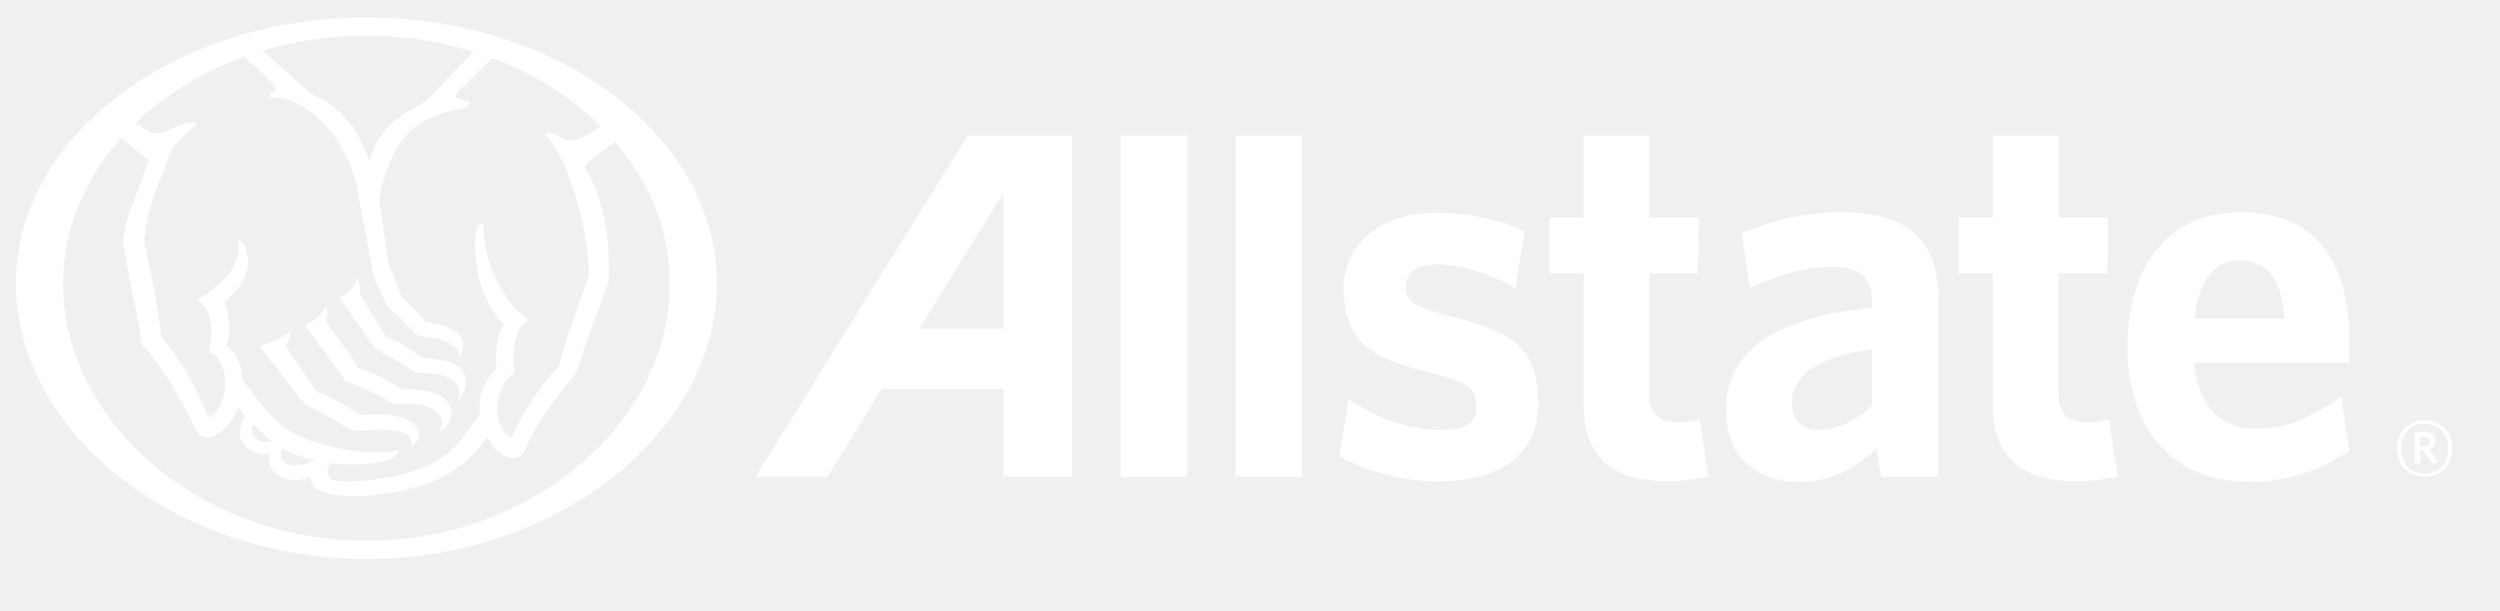
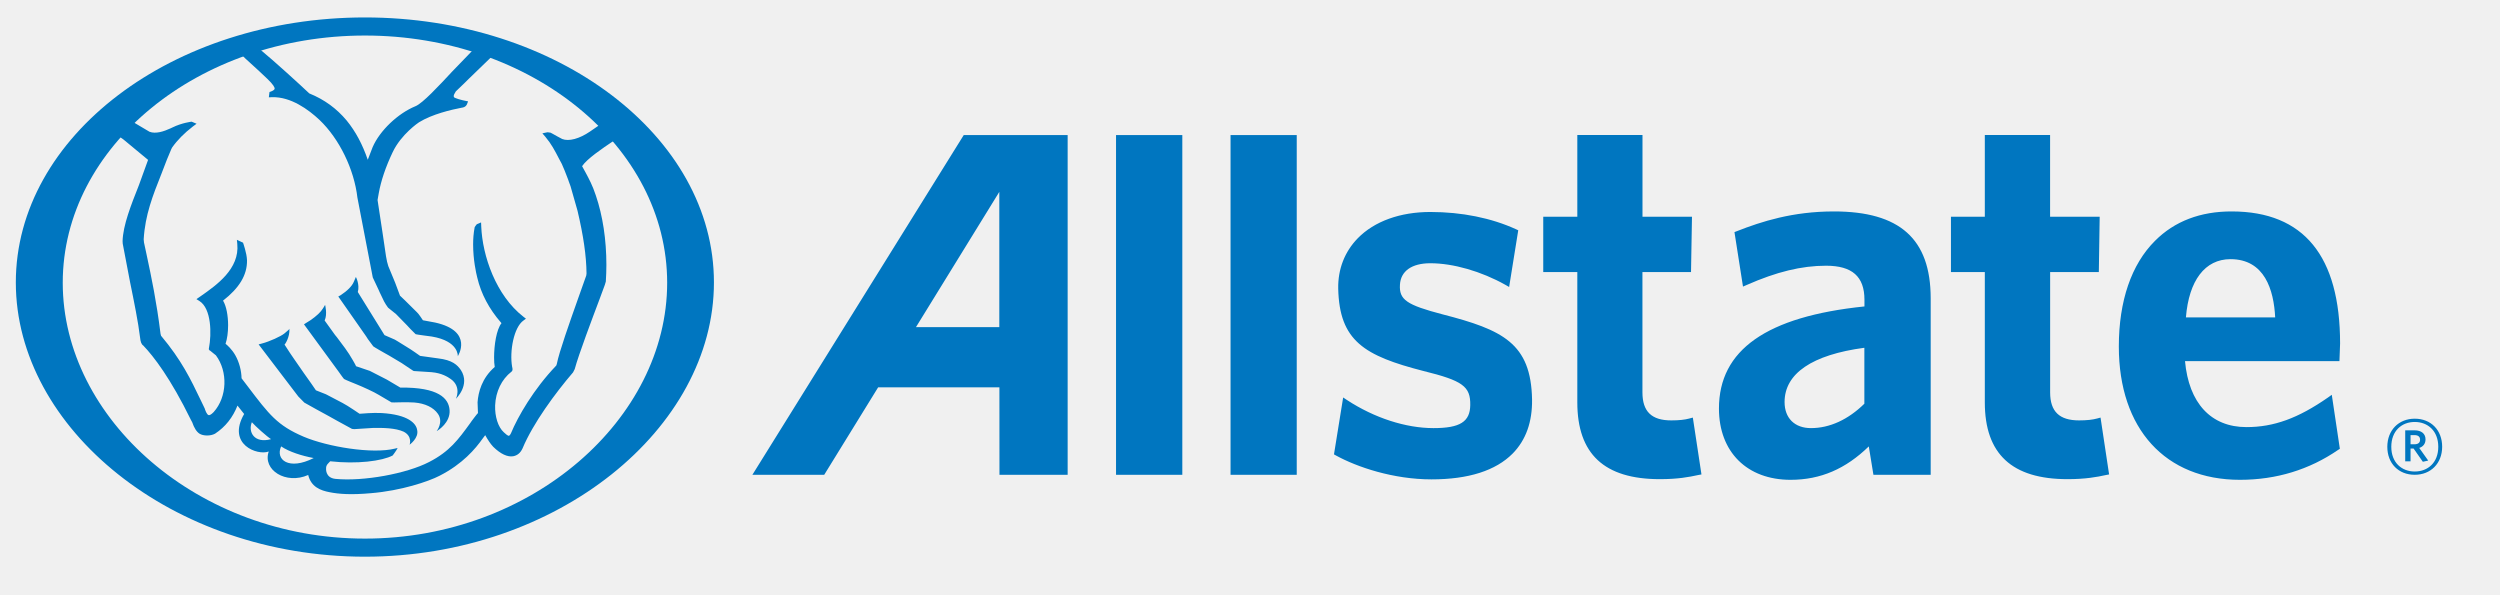
- <svg xmlns="http://www.w3.org/2000/svg" width="127" height="31" viewBox="0 0 127 31" fill="none">
-   <path d="M123.169 24.217C122.347 24.217 121.771 23.644 121.771 22.791C121.771 21.94 122.354 21.356 123.169 21.356C123.995 21.356 124.568 21.934 124.568 22.791C124.565 23.642 123.982 24.217 123.169 24.217ZM123.169 21.523C122.503 21.523 121.974 21.978 121.974 22.791C121.974 23.595 122.503 24.05 123.169 24.05C123.84 24.05 124.37 23.595 124.37 22.791C124.37 21.978 123.835 21.523 123.169 21.523ZM123.583 23.554L123.11 22.878H122.956V23.531H122.683V21.95H123.164C123.498 21.95 123.719 22.114 123.719 22.41C123.719 22.636 123.596 22.785 123.398 22.847L123.856 23.492L123.583 23.554ZM123.162 22.194H122.956V22.662H123.151C123.329 22.662 123.442 22.59 123.442 22.428C123.439 22.274 123.342 22.194 123.162 22.194ZM49.157 6.89L38.377 24.217H42.041C42.041 24.217 44.699 19.904 44.792 19.757H50.977L50.98 24.22H54.458V6.89H49.157ZM50.972 16.687H46.72C46.985 16.266 50.972 9.787 50.972 9.787V16.687ZM56.926 6.89H60.307V24.22H56.926V6.89ZM62.767 6.89H66.143V24.22H62.767V6.89ZM73.583 16.034C71.745 15.554 71.359 15.286 71.408 14.52C71.446 13.826 72.012 13.428 72.958 13.428C74.125 13.428 75.555 13.839 76.783 14.528L76.976 14.638L77.442 11.746L77.331 11.695C76.071 11.119 74.562 10.813 72.958 10.813C71.415 10.813 70.102 11.289 69.256 12.152C68.585 12.841 68.24 13.731 68.258 14.721C68.318 17.392 69.59 18.148 72.608 18.924C74.603 19.415 75.01 19.708 74.994 20.659C74.984 21.513 74.472 21.837 73.117 21.837C71.698 21.837 70.099 21.315 68.711 20.407L68.51 20.274L68.043 23.176L68.143 23.233C69.223 23.827 71.071 24.451 73.017 24.451C74.904 24.451 76.298 24.004 77.159 23.133C77.83 22.449 78.161 21.526 78.146 20.379C78.095 17.508 76.647 16.824 73.583 16.034ZM86.347 21.299L86.172 21.346C85.941 21.41 85.645 21.444 85.244 21.444C84.242 21.444 83.776 20.991 83.776 20.014V13.877H86.254L86.303 11.055H83.779V6.887H80.455V11.055H78.717V13.877H80.455V20.523C80.455 23.156 81.828 24.441 84.663 24.441C85.578 24.441 86.139 24.336 86.635 24.228L86.787 24.199L86.347 21.299ZM93.543 10.785C91.44 10.785 89.854 11.296 88.591 11.793L88.471 11.839L88.905 14.618L89.095 14.536C90.609 13.867 91.892 13.553 93.142 13.553C94.474 13.553 95.101 14.104 95.101 15.291V15.631C90.108 16.145 87.679 17.847 87.679 20.839C87.679 23.05 89.111 24.474 91.332 24.474C92.869 24.474 94.144 23.914 95.322 22.77C95.386 23.153 95.558 24.22 95.558 24.22H98.479V15.199C98.471 12.191 96.908 10.785 93.543 10.785ZM92.373 21.837C91.54 21.837 91.026 21.328 91.026 20.508C91.026 19.05 92.432 18.096 95.096 17.739V20.593C94.27 21.402 93.332 21.837 92.373 21.837ZM107.143 21.299L106.97 21.346C106.739 21.41 106.441 21.444 106.047 21.444C105.042 21.444 104.572 20.991 104.572 20.014V13.877H107.055L107.099 11.055H104.569V6.887H101.24V11.055H99.512V13.877H101.24V20.523C101.24 23.156 102.623 24.441 105.459 24.441C106.371 24.441 106.958 24.333 107.431 24.228L107.58 24.199L107.143 21.299ZM118.732 20.284C117.22 21.333 115.984 21.785 114.585 21.785C112.77 21.785 111.644 20.556 111.451 18.42H119.328L119.362 17.52C119.362 13.06 117.508 10.792 113.845 10.785C112.235 10.78 110.917 11.286 109.924 12.281C108.713 13.484 108.076 15.356 108.076 17.675C108.076 21.873 110.449 24.474 114.254 24.474C116.112 24.474 117.799 23.955 119.267 22.945L119.349 22.891L118.938 20.137L118.732 20.284ZM111.498 16.191C111.649 14.304 112.472 13.219 113.77 13.219C115.518 13.219 115.981 14.795 116.051 16.191H111.498ZM18.613 0.89C8.797 0.89 0.807 6.952 0.807 14.407C0.807 21.857 8.795 28.395 18.613 28.395C28.431 28.395 36.416 21.857 36.416 14.407C36.419 6.952 28.431 0.89 18.613 0.89ZM18.615 27.472C10.116 27.472 3.201 21.374 3.201 14.422C3.201 7.468 10.116 1.812 18.615 1.812C27.117 1.812 34.03 7.468 34.03 14.422C34.03 21.374 27.117 27.472 18.615 27.472Z" fill="white" />
-   <path d="M15.217 20.225L15.523 20.536C15.523 20.538 16.14 20.88 16.14 20.88L16.723 21.199L16.798 21.24L17.227 21.48L17.952 21.875C17.996 21.888 18.083 21.888 18.083 21.888L19.014 21.829C19.549 21.819 20.171 21.829 20.59 22.019C21.05 22.256 20.893 22.683 20.893 22.683C20.893 22.683 21.369 22.343 21.279 21.94C21.233 21.598 20.821 21.148 19.464 21.068C19.037 21.042 18.394 21.102 18.394 21.102H18.335C18.335 21.091 17.726 20.701 17.726 20.701L17.471 20.554C17.435 20.538 16.628 20.112 16.628 20.112C16.628 20.112 16.117 19.911 16.114 19.909C16.114 19.893 15.656 19.253 15.656 19.253L15.489 19.017L15.001 18.312L14.793 18.006C14.78 17.988 14.512 17.574 14.512 17.574C14.536 17.579 14.79 17.189 14.762 16.772C14.726 16.829 14.7 16.842 14.51 17.006C14.317 17.163 13.746 17.42 13.363 17.52L13.191 17.567L14.553 19.356L15.217 20.225V20.225ZM17.453 19.212L17.546 19.33C17.585 19.364 18.16 19.592 18.16 19.592C18.546 19.749 19.073 19.991 19.317 20.14L19.968 20.523C20.019 20.544 20.69 20.495 21.13 20.531C21.683 20.575 22.112 20.783 22.335 21.107C22.636 21.533 22.271 21.991 22.271 21.991C22.351 21.95 22.976 21.554 22.932 20.922C22.891 20.315 22.366 19.747 20.42 19.77C20.42 19.765 19.886 19.454 19.886 19.454L19.729 19.361L18.865 18.919C18.865 18.919 18.163 18.68 18.16 18.68C18.16 18.654 17.996 18.371 17.996 18.371C17.767 17.96 17.451 17.554 17.178 17.194L17.093 17.091C17.093 17.091 16.615 16.43 16.559 16.348C16.71 16.021 16.582 15.551 16.582 15.551C16.582 15.551 16.502 15.708 16.369 15.875C16.235 16.045 15.883 16.325 15.636 16.459L15.505 16.543L17.271 18.955L17.453 19.212V19.212ZM18.25 14.896C18.358 14.507 18.153 14.127 18.153 14.127L18.047 14.374C17.96 14.587 17.726 14.831 17.363 15.065L17.256 15.124L18.682 17.166C18.682 17.168 18.767 17.299 18.767 17.299L19.04 17.667C19.076 17.703 19.636 18.019 19.636 18.019L19.847 18.137L20.49 18.52L21.078 18.914L21.122 18.927L22.001 18.983C22.531 19.027 22.839 19.225 22.999 19.338C23.554 19.739 23.256 20.338 23.256 20.338C23.256 20.338 23.999 19.636 23.51 18.878C23.328 18.616 23.076 18.364 22.335 18.279L21.428 18.153C21.428 18.145 20.939 17.816 20.939 17.816L20.302 17.42L20.137 17.322L19.613 17.094L18.25 14.896V14.896ZM12.317 2.784C12.363 2.831 12.512 2.98 12.512 2.982L13.232 3.64C13.232 3.645 13.643 4.029 13.643 4.029C13.947 4.319 14.019 4.468 14.008 4.527C13.996 4.584 13.939 4.61 13.885 4.64C13.831 4.671 13.746 4.692 13.746 4.692L13.713 4.964L13.883 4.957C14.831 4.933 15.723 5.576 16.302 6.121C17.304 7.078 18.063 8.628 18.23 10.075L19.014 14.152L19.31 14.78L19.366 14.908L19.495 15.176C19.605 15.441 19.777 15.677 19.793 15.693C19.811 15.71 20.199 16.019 20.199 16.019L20.765 16.597L20.932 16.777L21.202 17.047C21.222 17.063 22.022 17.166 22.022 17.166C23.413 17.397 23.351 18.168 23.351 18.168C23.351 18.168 24.179 16.898 22.204 16.453C22.204 16.453 21.582 16.335 21.569 16.335V16.333C21.569 16.317 21.348 16.016 21.348 16.016C21.323 15.988 21.274 15.934 21.274 15.934C21.261 15.919 20.672 15.338 20.672 15.338L20.402 15.081C20.402 15.075 20.155 14.42 20.155 14.42L19.806 13.574C19.716 13.314 19.659 12.898 19.579 12.325C19.574 12.302 19.518 11.911 19.518 11.911L19.258 10.201C19.261 10.173 19.317 9.867 19.317 9.867C19.43 9.227 19.669 8.517 20.032 7.756C20.466 6.844 21.361 6.242 21.374 6.237C22.042 5.823 23.022 5.594 23.549 5.494C23.75 5.473 23.814 5.355 23.85 5.237L23.873 5.167L23.806 5.157C23.515 5.103 23.179 5.005 23.153 4.951C23.148 4.941 23.143 4.918 23.143 4.9C23.143 4.849 23.181 4.766 23.251 4.661C23.253 4.661 23.68 4.25 23.68 4.25L23.929 4.003C23.929 4.003 24.973 2.992 25.112 2.859L24.143 2.532C24.014 2.663 23.071 3.643 23.071 3.643C22.361 4.404 21.562 5.265 21.194 5.417C20.294 5.784 19.371 6.664 19.006 7.507C19.006 7.509 18.847 7.923 18.759 8.15C18.487 7.363 18.145 6.712 17.68 6.144C17.171 5.535 16.549 5.077 15.775 4.764C15.356 4.365 13.975 3.103 13.227 2.489L12.317 2.784V2.784ZM16.001 23.364C14.733 24.009 14.032 23.449 14.34 22.77C14.754 23.048 15.394 23.251 16.001 23.364ZM13.826 22.4C12.962 22.636 12.643 22.03 12.847 21.536C13.011 21.726 13.62 22.274 13.826 22.4ZM6.062 6.946C6.129 6.993 6.299 7.116 6.299 7.116C6.322 7.132 7.394 8.021 7.553 8.155C7.527 8.224 7.085 9.445 7.085 9.445C6.682 10.463 6.275 11.489 6.252 12.299L6.26 12.43C6.263 12.448 6.61 14.263 6.61 14.263L6.635 14.397C6.831 15.351 7.052 16.435 7.144 17.214C7.165 17.436 7.219 17.569 7.304 17.621C7.833 18.171 8.697 19.289 9.741 21.423C9.772 21.48 9.787 21.513 9.803 21.536C9.903 21.829 10.029 22.027 10.178 22.122C10.368 22.24 10.731 22.248 10.967 22.122C11.502 21.773 11.88 21.282 12.114 20.688C12.196 20.785 12.417 21.076 12.453 21.117C11.553 22.675 13.145 23.251 13.708 23.03C13.381 23.973 14.587 24.732 15.721 24.228C15.867 24.84 16.353 25.02 16.816 25.107C17.276 25.2 17.901 25.248 18.924 25.156C20.461 25.03 21.857 24.559 22.418 24.269C23.603 23.665 24.248 22.896 24.629 22.356C24.634 22.343 24.703 22.261 24.75 22.197C24.875 22.42 25.007 22.629 25.156 22.788C25.534 23.158 25.888 23.323 26.179 23.271C26.385 23.233 26.547 23.107 26.654 22.87C27.181 21.603 28.331 20.04 29.23 18.993C29.23 18.991 29.315 18.826 29.315 18.826C29.513 18.083 30.213 16.243 30.585 15.248L30.85 14.533C30.85 14.528 30.902 14.361 30.902 14.361C30.92 14.075 30.93 13.79 30.93 13.51C30.93 12.229 30.745 11.006 30.392 9.972C30.22 9.448 30.046 9.132 29.881 8.823L29.691 8.476C29.948 8.096 30.693 7.592 31.292 7.188C31.292 7.188 31.326 7.168 31.339 7.162L30.603 6.358C30.557 6.389 30.089 6.712 30.089 6.712C29.554 7.078 29.015 7.224 28.678 7.09C28.629 7.072 28.184 6.82 28.184 6.82C28.159 6.802 28.079 6.766 28.079 6.766C28.063 6.764 27.927 6.746 27.927 6.746C27.909 6.746 27.763 6.779 27.763 6.779L27.665 6.802L27.817 6.977C28.13 7.35 28.292 7.669 28.518 8.103C28.523 8.114 28.655 8.358 28.655 8.358L28.783 8.659L28.809 8.72L28.979 9.157L29.009 9.25L29.102 9.502L29.457 10.746C29.758 12.014 29.909 13.057 29.917 13.949C29.917 13.962 29.904 14.052 29.904 14.052C29.901 14.057 29.488 15.225 29.488 15.225C29.058 16.438 28.521 17.947 28.4 18.569L28.374 18.644C27.225 19.842 26.41 21.256 26.063 22.099C26.009 22.21 25.971 22.225 25.955 22.228C25.901 22.238 25.768 22.114 25.696 22.048C25.408 21.788 25.235 21.248 25.256 20.675C25.284 19.976 25.585 19.351 26.089 18.957C26.171 18.896 26.14 18.78 26.122 18.713C25.983 17.916 26.207 16.695 26.701 16.348L26.827 16.256L26.703 16.16C25.294 15.068 24.606 13.05 24.546 11.543L24.539 11.345L24.32 11.438C24.294 11.458 24.212 11.587 24.212 11.587C24.156 11.88 24.133 12.178 24.133 12.466C24.133 13.24 24.282 13.916 24.343 14.158C24.539 14.991 24.95 15.759 25.554 16.453L25.58 16.484C25.318 16.813 25.202 17.616 25.202 18.233C25.202 18.423 25.212 18.585 25.235 18.718C24.577 19.287 24.395 20.009 24.359 20.52C24.359 20.52 24.379 21.066 24.379 21.071C24.372 21.058 24.058 21.477 24.058 21.477L23.996 21.567C23.372 22.428 22.932 23.03 21.886 23.567C20.744 24.158 18.538 24.567 17.104 24.426C16.577 24.366 16.633 23.893 16.633 23.87C16.633 23.806 16.657 23.737 16.705 23.675C16.705 23.675 16.811 23.562 16.842 23.528C18.199 23.683 19.492 23.518 20.029 23.233C20.053 23.212 20.217 22.965 20.217 22.965L20.281 22.85L20.15 22.881C18.996 23.171 16.705 22.791 15.492 22.276C14.145 21.701 13.733 21.155 12.63 19.7L12.322 19.297C12.312 18.891 12.201 18.477 12.006 18.127C11.821 17.801 11.576 17.592 11.505 17.536C11.587 17.291 11.636 16.952 11.636 16.592C11.636 16.104 11.546 15.61 11.376 15.335C12.196 14.695 12.61 14.037 12.6 13.281C12.592 12.924 12.397 12.379 12.397 12.379L12.083 12.232L12.104 12.44C12.229 13.718 11.039 14.546 10.25 15.099C10.25 15.101 10.018 15.258 10.018 15.258L10.17 15.353C10.787 15.739 10.797 17.037 10.656 17.767L10.648 17.808L10.682 17.867L10.718 17.885C10.713 17.883 11.014 18.125 11.014 18.125C11.636 18.96 11.584 20.253 10.9 21.017C10.761 21.161 10.687 21.179 10.648 21.176C10.546 21.155 10.466 20.916 10.443 20.837C10.438 20.826 10.25 20.436 10.25 20.436C9.713 19.315 9.26 18.374 8.214 17.124C8.214 17.122 8.188 17.024 8.188 17.024C7.985 15.386 7.73 14.173 7.481 13.003L7.345 12.368C7.345 12.366 7.329 12.204 7.329 12.204C7.404 10.96 7.79 9.983 8.24 8.851L8.512 8.144L8.738 7.605C8.741 7.605 8.779 7.525 8.779 7.525C9.044 7.147 9.402 6.787 9.833 6.455L10.026 6.311L9.774 6.206C9.774 6.206 9.286 6.26 8.795 6.502L8.707 6.543C8.348 6.71 7.936 6.841 7.625 6.72C7.625 6.72 6.8 6.229 6.759 6.206L6.062 6.946V6.946Z" fill="white" />
+ <svg xmlns="http://www.w3.org/2000/svg" width="164" height="39" viewBox="0 0 164 39" fill="none">
+   <path d="M158.407 31.146C157.349 31.146 156.608 30.408 156.608 29.311C156.608 28.216 157.359 27.466 158.407 27.466C159.468 27.466 160.206 28.21 160.206 29.311C160.202 30.405 159.452 31.146 158.407 31.146ZM158.407 27.681C157.551 27.681 156.869 28.266 156.869 29.311C156.869 30.346 157.551 30.931 158.407 30.931C159.27 30.931 159.951 30.346 159.951 29.311C159.951 28.266 159.263 27.681 158.407 27.681ZM158.939 30.293L158.331 29.423H158.132V30.263H157.782V28.23H158.4C158.83 28.23 159.114 28.441 159.114 28.821C159.114 29.112 158.956 29.304 158.701 29.384L159.29 30.213L158.939 30.293ZM158.397 28.544H158.132V29.145H158.384C158.612 29.145 158.757 29.053 158.757 28.845C158.754 28.646 158.628 28.544 158.397 28.544ZM63.221 8.861L49.357 31.146H54.069C54.069 31.146 57.487 25.598 57.606 25.409H65.561L65.565 31.149H70.038V8.861H63.221ZM65.555 21.462H60.086C60.427 20.919 65.555 12.587 65.555 12.587V21.462ZM73.212 8.861H77.56V31.149H73.212V8.861ZM80.724 8.861H85.066V31.149H80.724V8.861ZM94.634 20.622C92.27 20.003 91.774 19.66 91.837 18.674C91.887 17.782 92.614 17.269 93.831 17.269C95.332 17.269 97.17 17.798 98.751 18.684L98.999 18.826L99.597 15.107L99.455 15.04C97.835 14.3 95.894 13.906 93.831 13.906C91.847 13.906 90.157 14.518 89.07 15.629C88.207 16.515 87.764 17.659 87.787 18.932C87.863 22.367 89.499 23.34 93.381 24.338C95.947 24.97 96.469 25.346 96.449 26.57C96.436 27.668 95.778 28.084 94.036 28.084C92.211 28.084 90.154 27.413 88.369 26.246L88.111 26.074L87.509 29.807L87.638 29.879C89.027 30.643 91.404 31.447 93.907 31.447C96.334 31.447 98.126 30.871 99.233 29.75C100.096 28.871 100.523 27.684 100.503 26.209C100.437 22.516 98.575 21.637 94.634 20.622ZM111.05 27.393L110.825 27.453C110.528 27.535 110.148 27.578 109.632 27.578C108.342 27.578 107.744 26.996 107.744 25.74V17.848H110.931L110.994 14.217H107.747V8.858H103.472V14.217H101.237V17.848H103.472V26.395C103.472 29.78 105.238 31.433 108.884 31.433C110.062 31.433 110.782 31.298 111.42 31.159L111.616 31.123L111.05 27.393ZM120.305 13.87C117.6 13.87 115.56 14.528 113.937 15.166L113.781 15.226L114.34 18.8L114.585 18.694C116.532 17.834 118.182 17.431 119.789 17.431C121.501 17.431 122.308 18.139 122.308 19.666V20.102C115.887 20.764 112.763 22.953 112.763 26.801C112.763 29.645 114.604 31.476 117.461 31.476C119.438 31.476 121.078 30.756 122.593 29.284C122.675 29.777 122.897 31.149 122.897 31.149H126.653V19.547C126.643 15.679 124.633 13.87 120.305 13.87ZM118.8 28.084C117.729 28.084 117.068 27.429 117.068 26.375C117.068 24.5 118.876 23.273 122.302 22.814V26.484C121.24 27.525 120.033 28.084 118.8 28.084ZM137.795 27.393L137.574 27.453C137.276 27.535 136.893 27.578 136.387 27.578C135.094 27.578 134.489 26.996 134.489 25.74V17.848H137.683L137.739 14.217H134.486V8.858H130.204V14.217H127.982V17.848H130.204V26.395C130.204 29.78 131.983 31.433 135.63 31.433C136.803 31.433 137.557 31.294 138.165 31.159L138.357 31.123L137.795 27.393ZM152.7 26.087C150.756 27.436 149.166 28.018 147.367 28.018C145.033 28.018 143.585 26.438 143.337 23.69H153.467L153.51 22.533C153.51 16.796 151.126 13.88 146.415 13.87C144.345 13.864 142.649 14.515 141.373 15.794C139.815 17.342 138.995 19.749 138.995 22.731C138.995 28.13 142.047 31.476 146.941 31.476C149.331 31.476 151.5 30.808 153.388 29.509L153.494 29.44L152.965 25.899L152.7 26.087ZM143.396 20.823C143.591 18.396 144.649 17.001 146.319 17.001C148.567 17.001 149.162 19.028 149.252 20.823H143.396ZM23.938 1.144C11.314 1.144 1.038 8.94 1.038 18.529C1.038 28.11 11.311 36.519 23.938 36.519C36.565 36.519 46.834 28.11 46.834 18.529C46.838 8.94 36.565 1.144 23.938 1.144ZM23.941 35.332C13.01 35.332 4.116 27.489 4.116 18.549C4.116 9.605 13.01 2.331 23.941 2.331C34.875 2.331 43.766 9.605 43.766 18.549C43.766 27.489 34.875 35.332 23.941 35.332Z" fill="#0076C0" />
+   <path d="M19.57 26.011L19.964 26.411C19.964 26.414 20.757 26.854 20.757 26.854L21.508 27.264L21.604 27.317L22.156 27.625L23.088 28.134C23.144 28.15 23.257 28.15 23.257 28.15L24.454 28.074C25.141 28.061 25.942 28.074 26.48 28.319C27.072 28.623 26.871 29.172 26.871 29.172C26.871 29.172 27.482 28.735 27.367 28.216C27.307 27.777 26.778 27.198 25.032 27.096C24.483 27.062 23.657 27.139 23.657 27.139H23.581C23.581 27.125 22.797 26.623 22.797 26.623L22.47 26.434C22.424 26.414 21.385 25.866 21.385 25.866C21.385 25.866 20.727 25.608 20.724 25.604C20.724 25.584 20.136 24.761 20.136 24.761L19.921 24.457L19.293 23.551L19.025 23.158C19.008 23.134 18.664 22.602 18.664 22.602C18.694 22.609 19.021 22.106 18.985 21.571C18.939 21.643 18.906 21.66 18.661 21.872C18.413 22.073 17.679 22.404 17.186 22.533L16.965 22.592L18.717 24.893L19.57 26.011ZM22.447 24.708L22.566 24.86C22.615 24.903 23.356 25.198 23.356 25.198C23.852 25.399 24.53 25.71 24.844 25.902L25.68 26.395C25.747 26.421 26.609 26.358 27.175 26.404C27.886 26.461 28.438 26.729 28.726 27.145C29.112 27.694 28.643 28.282 28.643 28.282C28.745 28.23 29.549 27.72 29.493 26.907C29.44 26.127 28.765 25.396 26.262 25.426C26.262 25.419 25.575 25.019 25.575 25.019L25.373 24.9L24.262 24.331C24.262 24.331 23.359 24.024 23.356 24.024C23.356 23.991 23.144 23.627 23.144 23.627C22.85 23.098 22.444 22.576 22.093 22.113L21.984 21.981C21.984 21.981 21.369 21.131 21.296 21.025C21.491 20.605 21.326 20 21.326 20C21.326 20 21.223 20.202 21.052 20.417C20.88 20.635 20.427 20.995 20.109 21.167L19.941 21.276L22.212 24.378L22.447 24.708ZM23.472 19.157C23.611 18.658 23.346 18.168 23.346 18.168L23.21 18.486C23.098 18.76 22.797 19.074 22.331 19.375L22.192 19.451L24.027 22.076C24.027 22.08 24.136 22.248 24.136 22.248L24.487 22.721C24.533 22.767 25.254 23.174 25.254 23.174L25.525 23.326L26.352 23.819L27.109 24.325L27.165 24.341L28.296 24.414C28.977 24.47 29.373 24.725 29.578 24.87C30.293 25.386 29.909 26.157 29.909 26.157C29.909 26.157 30.865 25.254 30.236 24.279C30.002 23.941 29.678 23.617 28.726 23.508L27.558 23.346C27.558 23.336 26.93 22.913 26.93 22.913L26.11 22.404L25.899 22.278L25.224 21.984L23.472 19.157ZM15.841 3.581C15.9 3.64 16.092 3.832 16.092 3.835L17.018 4.682C17.018 4.688 17.547 5.181 17.547 5.181C17.937 5.555 18.029 5.746 18.016 5.822C18 5.895 17.927 5.928 17.858 5.968C17.788 6.008 17.679 6.034 17.679 6.034L17.636 6.385L17.854 6.375C19.074 6.345 20.222 7.171 20.965 7.872C22.255 9.102 23.23 11.096 23.445 12.958L24.454 18.201L24.834 19.008L24.907 19.174L25.072 19.517C25.214 19.858 25.436 20.162 25.456 20.182C25.479 20.205 25.978 20.602 25.978 20.602L26.705 21.346L26.92 21.577L27.267 21.924C27.294 21.944 28.322 22.076 28.322 22.076C30.111 22.374 30.032 23.366 30.032 23.366C30.032 23.366 31.096 21.733 28.557 21.161C28.557 21.161 27.757 21.009 27.74 21.009V21.005C27.74 20.985 27.456 20.599 27.456 20.599C27.423 20.562 27.36 20.493 27.36 20.493C27.343 20.473 26.586 19.726 26.586 19.726L26.239 19.395C26.239 19.388 25.922 18.545 25.922 18.545L25.472 17.457C25.356 17.124 25.284 16.588 25.181 15.851C25.174 15.821 25.102 15.318 25.102 15.318L24.768 13.12C24.771 13.083 24.844 12.69 24.844 12.69C24.989 11.867 25.297 10.954 25.763 9.975C26.322 8.802 27.472 8.028 27.489 8.021C28.349 7.489 29.608 7.195 30.286 7.066C30.544 7.039 30.627 6.887 30.673 6.735L30.703 6.646L30.617 6.633C30.243 6.563 29.81 6.437 29.777 6.368C29.77 6.355 29.764 6.325 29.764 6.302C29.764 6.236 29.813 6.13 29.903 5.994C29.906 5.994 30.455 5.465 30.455 5.465L30.775 5.148C30.775 5.148 32.118 3.849 32.296 3.677L31.05 3.257C30.885 3.425 29.671 4.685 29.671 4.685C28.759 5.664 27.73 6.771 27.258 6.966C26.1 7.439 24.913 8.57 24.444 9.655C24.444 9.658 24.239 10.19 24.126 10.481C23.776 9.469 23.336 8.633 22.738 7.902C22.083 7.119 21.283 6.53 20.288 6.127C19.749 5.614 17.973 3.991 17.011 3.201L15.841 3.581ZM20.579 30.048C18.949 30.878 18.046 30.157 18.443 29.284C18.975 29.641 19.798 29.903 20.579 30.048ZM17.782 28.808C16.671 29.112 16.261 28.332 16.522 27.697C16.733 27.942 17.517 28.646 17.782 28.808ZM7.796 8.934C7.882 8.993 8.101 9.152 8.101 9.152C8.13 9.172 9.509 10.316 9.714 10.488C9.681 10.577 9.112 12.148 9.112 12.148C8.593 13.457 8.071 14.776 8.041 15.818L8.051 15.986C8.054 16.009 8.501 18.344 8.501 18.344L8.534 18.515C8.785 19.742 9.069 21.137 9.188 22.139C9.215 22.424 9.284 22.596 9.393 22.662C10.074 23.369 11.185 24.808 12.528 27.552C12.567 27.625 12.587 27.668 12.607 27.697C12.736 28.074 12.898 28.329 13.09 28.451C13.335 28.603 13.801 28.613 14.105 28.451C14.793 28.001 15.279 27.37 15.579 26.606C15.685 26.732 15.97 27.105 16.016 27.158C14.859 29.162 16.905 29.903 17.629 29.618C17.209 30.832 18.76 31.807 20.218 31.159C20.407 31.946 21.032 32.177 21.627 32.29C22.219 32.409 23.022 32.472 24.338 32.353C26.315 32.191 28.11 31.585 28.831 31.212C30.355 30.435 31.185 29.446 31.675 28.752C31.681 28.735 31.771 28.63 31.83 28.547C31.992 28.835 32.161 29.102 32.353 29.307C32.839 29.784 33.295 29.995 33.669 29.929C33.933 29.879 34.141 29.717 34.28 29.413C34.958 27.783 36.436 25.773 37.593 24.427C37.593 24.424 37.702 24.212 37.702 24.212C37.957 23.257 38.856 20.89 39.336 19.61L39.676 18.691C39.676 18.684 39.742 18.469 39.742 18.469C39.765 18.102 39.779 17.735 39.779 17.375C39.779 15.728 39.541 14.155 39.088 12.825C38.866 12.151 38.641 11.744 38.43 11.347L38.185 10.901C38.516 10.412 39.474 9.764 40.245 9.245C40.245 9.245 40.288 9.218 40.304 9.211L39.359 8.177C39.299 8.216 38.697 8.633 38.697 8.633C38.01 9.102 37.315 9.291 36.882 9.119C36.819 9.096 36.247 8.772 36.247 8.772C36.214 8.749 36.112 8.702 36.112 8.702C36.092 8.699 35.917 8.676 35.917 8.676C35.894 8.676 35.705 8.719 35.705 8.719L35.58 8.749L35.775 8.973C36.178 9.453 36.386 9.863 36.677 10.422C36.684 10.435 36.852 10.749 36.852 10.749L37.018 11.136L37.051 11.215L37.269 11.777L37.309 11.896L37.428 12.22L37.884 13.82C38.271 15.451 38.466 16.793 38.476 17.94C38.476 17.957 38.459 18.073 38.459 18.073C38.456 18.079 37.924 19.58 37.924 19.58C37.372 21.141 36.681 23.082 36.525 23.882L36.492 23.978C35.014 25.518 33.966 27.337 33.52 28.421C33.45 28.564 33.401 28.583 33.381 28.587C33.311 28.6 33.139 28.441 33.047 28.355C32.677 28.021 32.455 27.327 32.481 26.59C32.518 25.69 32.905 24.887 33.553 24.381C33.659 24.302 33.619 24.153 33.596 24.067C33.417 23.042 33.705 21.471 34.34 21.025L34.502 20.906L34.343 20.784C32.531 19.378 31.645 16.783 31.569 14.845L31.559 14.591L31.278 14.71C31.245 14.736 31.139 14.902 31.139 14.902C31.066 15.279 31.037 15.662 31.037 16.032C31.037 17.028 31.228 17.897 31.308 18.208C31.559 19.279 32.088 20.268 32.865 21.161L32.898 21.2C32.561 21.623 32.412 22.655 32.412 23.449C32.412 23.693 32.425 23.902 32.455 24.073C31.609 24.804 31.374 25.733 31.328 26.391C31.328 26.391 31.354 27.092 31.354 27.099C31.344 27.082 30.941 27.621 30.941 27.621L30.861 27.737C30.058 28.845 29.493 29.618 28.147 30.309C26.679 31.07 23.842 31.595 21.997 31.414C21.319 31.337 21.392 30.729 21.392 30.699C21.392 30.617 21.422 30.527 21.485 30.448C21.485 30.448 21.62 30.303 21.66 30.26C23.406 30.458 25.069 30.247 25.76 29.879C25.79 29.853 26.001 29.536 26.001 29.536L26.084 29.387L25.915 29.427C24.431 29.8 21.485 29.311 19.924 28.649C18.192 27.909 17.663 27.208 16.244 25.337L15.847 24.817C15.834 24.295 15.692 23.763 15.441 23.313C15.203 22.893 14.889 22.625 14.796 22.553C14.902 22.238 14.964 21.802 14.964 21.339C14.964 20.711 14.849 20.076 14.631 19.722C15.685 18.899 16.218 18.053 16.204 17.081C16.195 16.621 15.943 15.92 15.943 15.92L15.54 15.732L15.566 15.999C15.728 17.643 14.197 18.707 13.182 19.418C13.182 19.422 12.885 19.623 12.885 19.623L13.08 19.745C13.873 20.241 13.887 21.911 13.705 22.85L13.695 22.903L13.738 22.979L13.784 23.002C13.777 22.999 14.164 23.31 14.164 23.31C14.964 24.384 14.898 26.047 14.019 27.029C13.84 27.215 13.745 27.238 13.695 27.234C13.563 27.208 13.46 26.9 13.43 26.798C13.424 26.785 13.182 26.282 13.182 26.282C12.491 24.841 11.909 23.631 10.564 22.024C10.564 22.02 10.531 21.895 10.531 21.895C10.27 19.788 9.942 18.228 9.621 16.724L9.446 15.907C9.446 15.903 9.426 15.695 9.426 15.695C9.522 14.095 10.018 12.839 10.597 11.384L10.947 10.475L11.238 9.78C11.242 9.78 11.291 9.678 11.291 9.678C11.632 9.192 12.091 8.729 12.647 8.302L12.895 8.117L12.571 7.982C12.571 7.982 11.943 8.051 11.311 8.362L11.199 8.415C10.736 8.63 10.207 8.798 9.807 8.643C9.807 8.643 8.745 8.011 8.692 7.982L7.796 8.934Z" fill="#0076C0" />
</svg>
